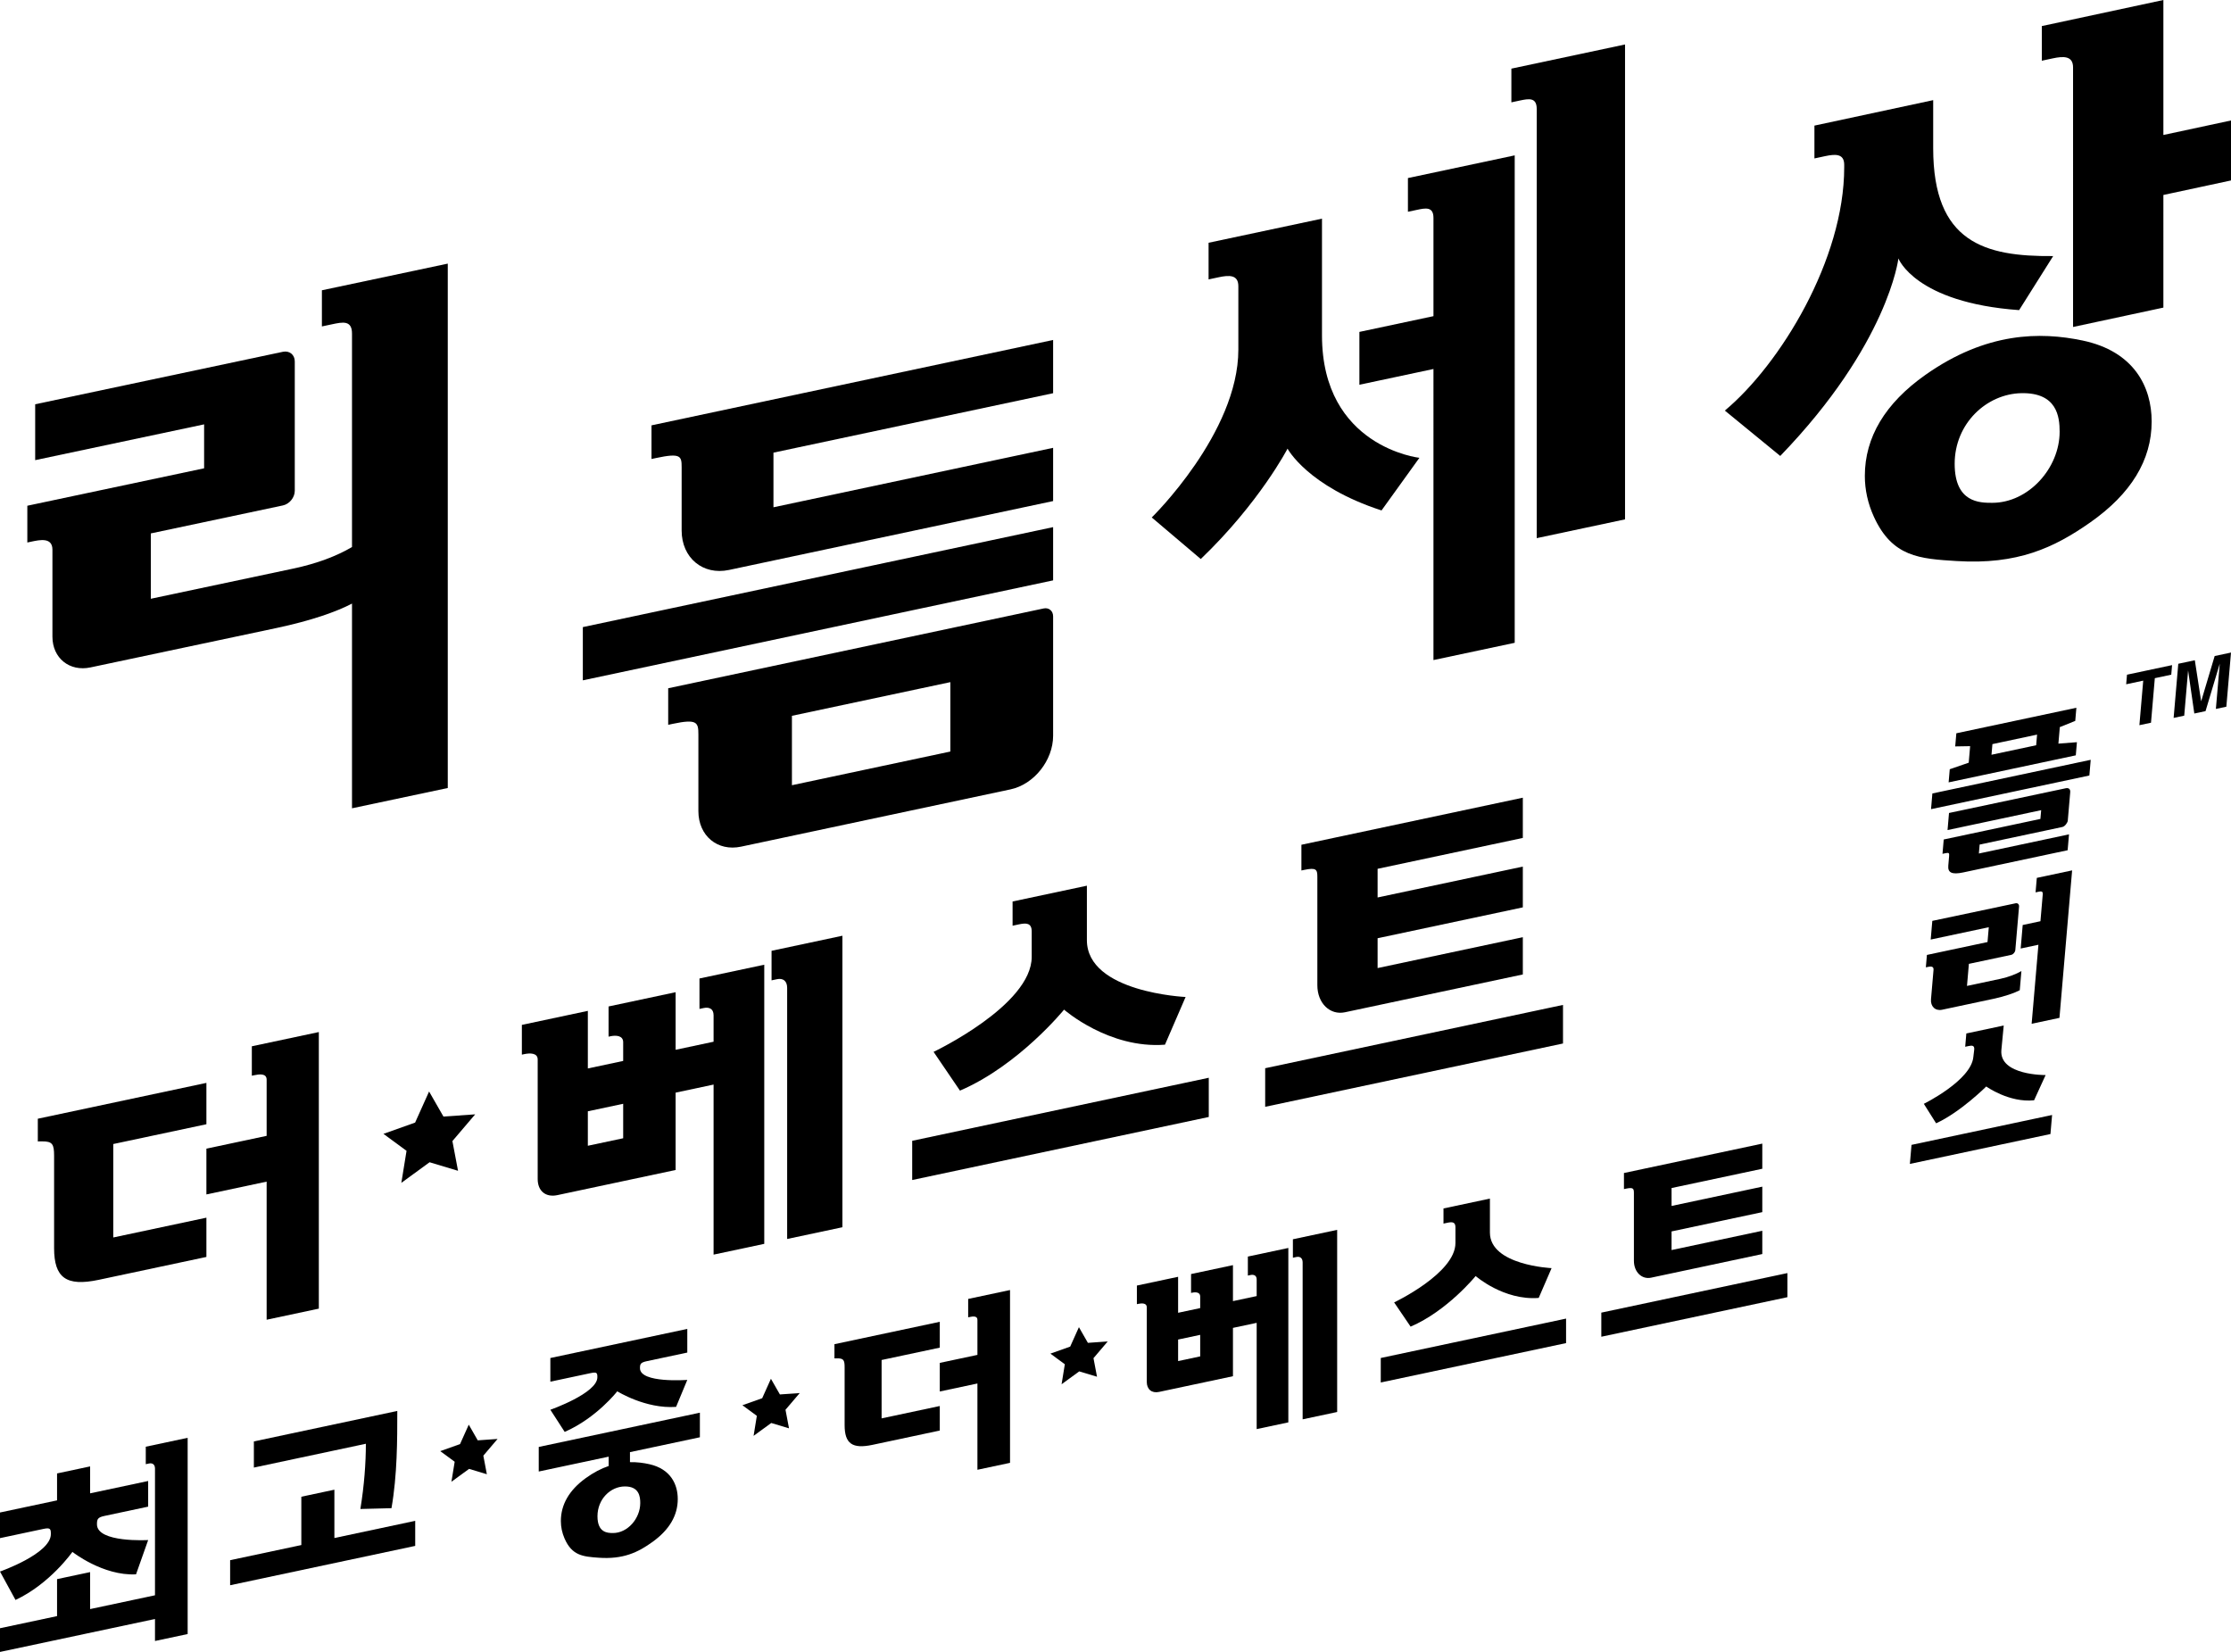
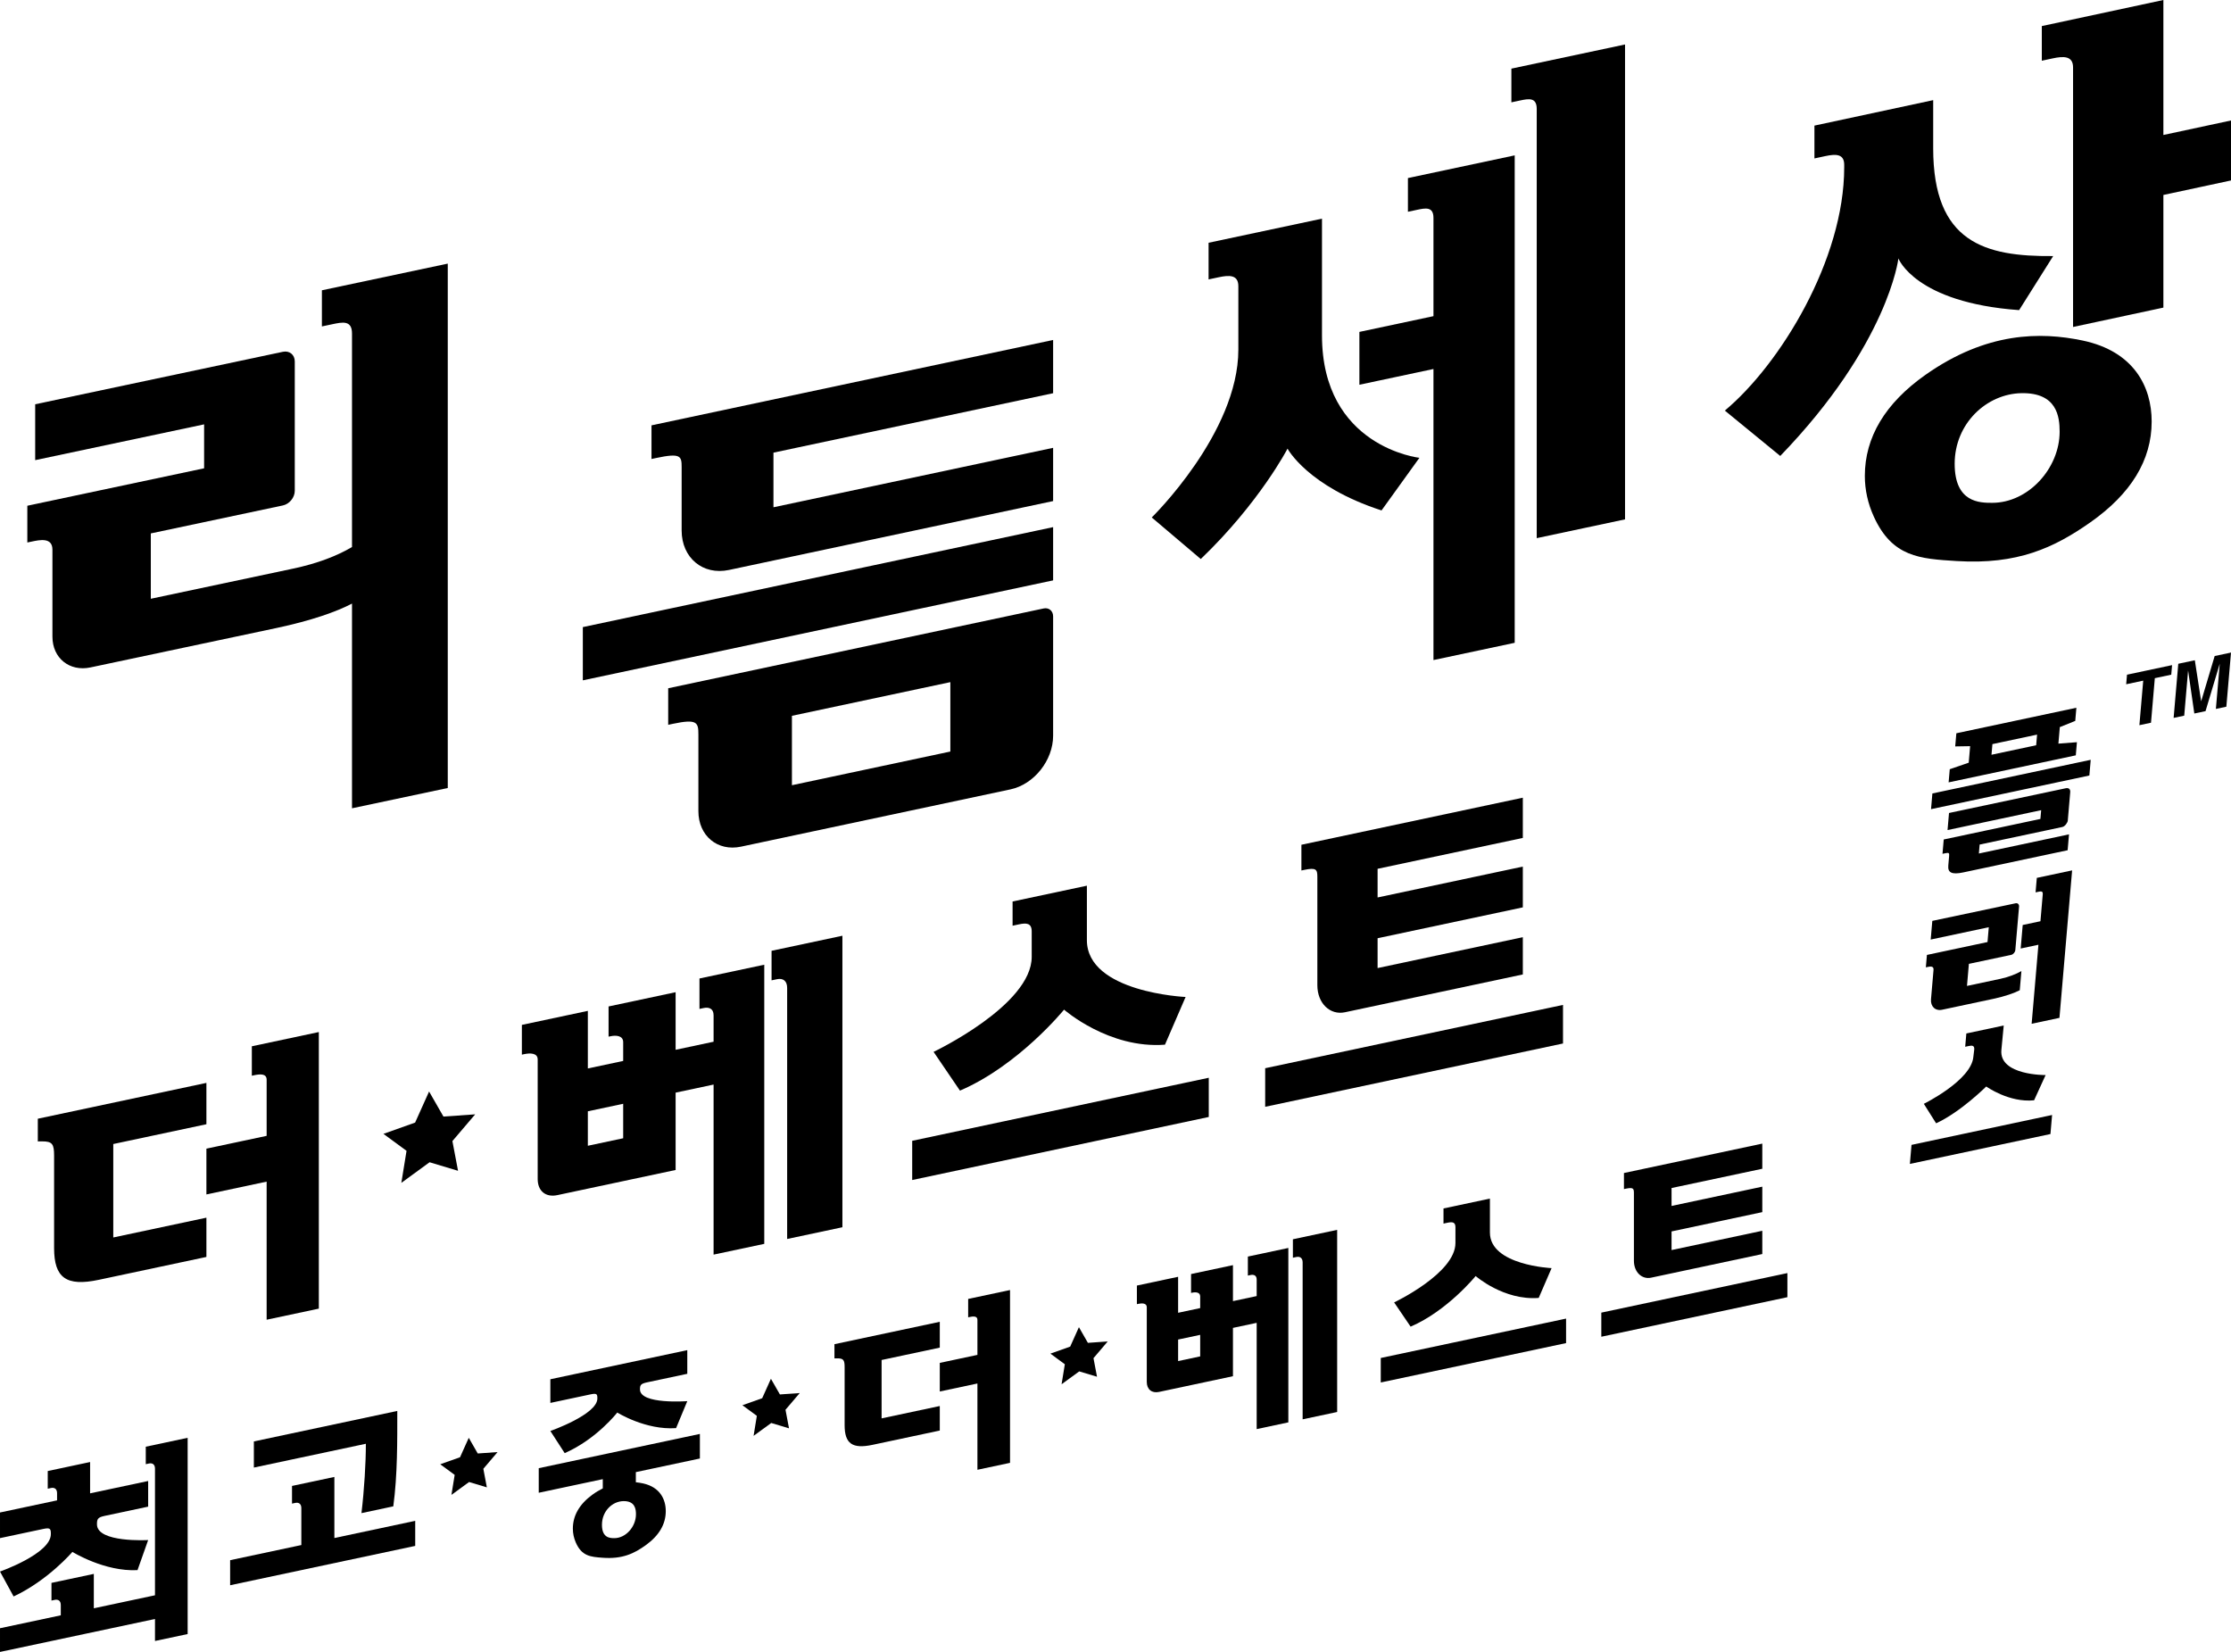
<svg xmlns="http://www.w3.org/2000/svg" version="1.1" id="svg2" width="666.667" height="493.581" viewBox="0 0 666.667 493.581">
  <defs id="defs6">
    <clipPath clipPathUnits="userSpaceOnUse" id="clipPath16">
      <path d="M 0,370.186 H 500 V 0 H 0 Z" id="path14" />
    </clipPath>
  </defs>
  <g id="g8" transform="matrix(1.333333,0,0,-1.333333,0,493.5813)">
    <g id="g10">
      <g id="g12" clip-path="url(#clipPath16)">
-         <g id="g18" transform="translate(358.8787,76.0345)">
-           <path d="m 0,0 v -5.401 l 41.704,8.864 v 5.401 z m 15.742,27.921 v -4.013 l 20.336,4.323 V 22.522 L 15.742,18.2 15.741,14.024 36.078,18.346 V 13.13 L 11.163,7.834 C 9.108,7.397 7.305,9.062 7.305,11.626 v 15.177 c 0,1.029 -0.159,1.324 -1.867,0.961 L 5.073,27.686 v 3.602 l 31.005,6.591 v -5.635 z" style="fill:#000000;fill-opacity:1;fill-rule:nonzero;stroke:none" id="path20" />
+         <g id="g18" transform="translate(358.8784,76.0346)">
+           <path d="M 0,0 V -5.401 L 41.704,3.463 V 8.864 Z M 15.742,27.922 V 23.908 L 36.079,28.23 V 22.522 L 15.742,18.199 v -4.176 l 20.336,4.323 V 13.13 L 11.163,7.834 C 9.108,7.397 7.306,9.062 7.306,11.626 v 15.178 c 0,1.028 -0.16,1.323 -1.868,0.96 L 5.073,27.687 v 3.601 l 31.006,6.591 v -5.635 z" style="fill:#000000;fill-opacity:1;fill-rule:nonzero;stroke:none" id="path20" />
        </g>
-         <g id="g22" transform="translate(309.451,65.8721)">
-           <path d="m 0,0 v -5.49 l 41.529,8.827 v 5.49 z m 38.284,20.136 -2.889,-6.677 c -7.861,-0.606 -14.131,4.907 -14.131,4.907 0,0 -6.332,-7.804 -14.576,-11.34 l -3.694,5.429 c 0,0 13.741,6.509 13.741,13.305 v 3.551 c 0,1.214 -0.784,1.208 -1.784,0.995 l -0.894,-0.19 v 3.392 l 10.405,2.211 v -7.617 c 0,-7.339 13.822,-7.966 13.822,-7.966" style="fill:#000000;fill-opacity:1;fill-rule:nonzero;stroke:none" id="path24" />
+         <g id="g22" transform="translate(309.4507,65.8725)">
+           <path d="m 0,0 v -5.49 l 41.529,8.827 v 5.49 z m 38.284,20.136 -2.888,-6.678 c -7.862,-0.605 -14.131,4.907 -14.131,4.907 0,0 -6.332,-7.803 -14.577,-11.34 l -3.694,5.429 c 0,0 13.741,6.51 13.741,13.306 l 0.001,3.551 c 0,1.213 -0.784,1.208 -1.784,0.995 l -0.894,-0.19 v 3.392 l 10.404,2.211 v -7.617 c 0,-7.339 13.822,-7.966 13.822,-7.966" style="fill:#000000;fill-opacity:1;fill-rule:nonzero;stroke:none" id="path24" />
        </g>
-         <g id="g26" transform="translate(268.9804,66.2298)">
-           <path d="M 0,0 -4.948,-1.052 V 3.774 L 0,4.826 Z m 10.683,18.109 0.572,0.121 c 0.757,0.161 1.404,-0.068 1.404,-1.013 v -3.701 l -5.316,-1.13 v 8.063 l -9.389,-1.996 v -4.229 l 0.275,0.058 C -1.014,14.443 0,14.392 0,13.447 V 10.825 L -4.948,9.773 v 8.063 l -9.239,-1.963 v -4.167 l 0.347,0.073 c 0.758,0.161 1.869,0.196 1.869,-0.75 v -16.74 c 0,-1.684 1.127,-2.597 2.751,-2.252 l 16.563,3.52 v 10.83 l 5.316,1.13 v -23.811 l 7.097,1.509 V 24.298 L 10.683,22.37 Z m 20.015,10.246 v -40.814 l -7.737,-1.645 v 35.162 c 0,0.997 -0.606,1.386 -1.41,1.215 l -0.774,-0.165 v 4.138 z" style="fill:#000000;fill-opacity:1;fill-rule:nonzero;stroke:none" id="path28" />
+         <g id="g26" transform="translate(268.9799,66.2299)">
+           <path d="M 0,0 -4.947,-1.052 V 3.774 L 0,4.826 Z m 10.684,18.108 0.572,0.122 c 0.757,0.161 1.404,-0.068 1.404,-1.013 v -3.701 l -5.316,-1.13 v 8.062 l -9.389,-1.995 v -4.229 l 0.274,0.058 c 0.757,0.161 1.772,0.11 1.772,-0.836 L 0,10.825 -4.947,9.773 v 8.063 l -9.239,-1.964 v -4.167 l 0.347,0.074 c 0.757,0.161 1.868,0.196 1.868,-0.75 v -16.74 c 0,-1.684 1.127,-2.598 2.752,-2.252 L 7.344,-4.442 V 6.387 l 5.316,1.13 v -23.811 l 7.097,1.509 V 24.298 L 10.684,22.369 Z M 30.698,28.354 V -12.46 l -7.737,-1.644 v 35.162 c 0,0.997 -0.606,1.385 -1.41,1.214 l -0.773,-0.164 v 4.138 z" style="fill:#000000;fill-opacity:1;fill-rule:nonzero;stroke:none" id="path28" />
        </g>
-         <g id="g30" transform="translate(248.2567,69.5779)">
-           <path d="m 0,0 -4.443,-0.313 -2.012,3.511 -1.957,-4.354 -4.434,-1.574 3.233,-2.379 -0.727,-4.484 3.955,2.885 3.984,-1.197 -0.789,4.161 z" style="fill:#000000;fill-opacity:1;fill-rule:nonzero;stroke:none" id="path32" />
+         <g id="g30" transform="translate(248.2568,69.5775)">
+           <path d="m 0,0 -4.443,-0.312 -2.013,3.51 -1.956,-4.354 -4.434,-1.574 3.233,-2.378 -0.727,-4.484 3.955,2.884 3.984,-1.196 -0.789,4.161 z" style="fill:#000000;fill-opacity:1;fill-rule:nonzero;stroke:none" id="path32" />
        </g>
-         <g id="g34" transform="translate(187.0125,68.9643)">
-           <path d="m 0,0 23.607,5.018 v -5.79 l -13.04,-2.772 v -13.082 l 13.04,2.772 v -5.498 l -15.07,-3.203 c -4.561,-0.97 -6.257,0.286 -6.257,4.435 v 12.94 c 0,1.618 -0.236,2.02 -1.683,2.008 L 0,-3.177 Z m 39.35,12.136 v -38.725 l -7.307,-1.553 V -8.807 L 23.607,-10.6 v 6.409 l 8.436,1.793 v 7.862 c 0,0.922 -1.028,0.78 -1.779,0.62 L 29.969,6.021 v 4.121 z" style="fill:#000000;fill-opacity:1;fill-rule:nonzero;stroke:none" id="path36" />
+         <g id="g34" transform="translate(187.0126,68.9642)">
+           <path d="M 0,0 23.607,5.018 V -0.771 L 10.566,-3.544 v -13.082 l 13.041,2.772 v -5.498 l -15.07,-3.203 c -4.561,-0.969 -6.257,0.286 -6.257,4.436 v 12.938 c 0,1.618 -0.236,2.021 -1.683,2.009 L 0,-3.177 Z m 39.35,12.136 v -38.725 l -7.308,-1.554 v 19.335 l -8.435,-1.793 v 6.41 l 8.435,1.794 v 7.861 c 0,0.922 -1.027,0.78 -1.778,0.62 L 29.969,6.021 v 4.121 z" style="fill:#000000;fill-opacity:1;fill-rule:nonzero;stroke:none" id="path36" />
        </g>
-         <g id="g38" transform="translate(179.2309,58.014)">
-           <path d="m 0,0 -4.443,-0.313 -2.012,3.511 -1.957,-4.354 -4.434,-1.574 3.233,-2.379 -0.727,-4.484 3.955,2.885 3.984,-1.197 -0.789,4.161 z" style="fill:#000000;fill-opacity:1;fill-rule:nonzero;stroke:none" id="path40" />
+         <g id="g38" transform="translate(179.2309,58.0141)">
+           <path d="m 0,0 -4.442,-0.312 -2.013,3.51 -1.957,-4.354 -4.434,-1.574 3.233,-2.379 -0.727,-4.484 3.955,2.885 3.984,-1.197 -0.789,4.161 z" style="fill:#000000;fill-opacity:1;fill-rule:nonzero;stroke:none" id="path40" />
        </g>
-         <g id="g42" transform="translate(133.8773,61.5527)">
-           <path d="m 0,0 c 0,0.971 -0.082,1.232 -1.551,0.92 l -8.983,-1.909 v 5.302 l 30.689,6.523 V 5.534 L 11.103,3.609 C 9.68,3.307 9.551,2.966 9.551,2.03 c 0,-3.42 10.604,-2.623 10.604,-2.623 l -2.513,-6.045 c -6.836,-0.485 -13.179,3.492 -13.179,3.492 0,0 -4.615,-5.954 -11.784,-9.099 l -3.213,4.965 C -10.534,-7.28 0,-3.589 0,0 m 9.613,-28.177 c 0,-3.475 -2.841,-6.767 -6.165,-6.73 -1.126,0.012 -3.422,0.037 -3.422,3.759 0,3.856 2.921,6.651 6.098,6.682 3.26,0.032 3.489,-2.294 3.489,-3.711 m 13.364,14.73 v 5.508 l -36.114,-7.676 v -5.508 l 15.67,3.33 v -2.09 c -1.65,-0.566 -3.381,-1.445 -5.183,-2.755 -3.676,-2.674 -5.53,-5.906 -5.529,-9.589 0,-1.327 0.276,-2.641 0.825,-3.902 1.684,-3.871 4.178,-4.055 7.569,-4.306 5.541,-0.41 8.874,1.168 12.196,3.573 3.713,2.69 5.608,5.875 5.608,9.577 0,3.305 -1.61,6.721 -6.321,7.794 -1.335,0.304 -2.807,0.502 -4.391,0.466 v 2.247 z" style="fill:#000000;fill-opacity:1;fill-rule:nonzero;stroke:none" id="path44" />
+         <g id="g42" transform="translate(142.5273,30.8471)">
+           <path d="m 0,0 c 0,1.127 -0.182,2.976 -2.773,2.95 -2.525,-0.024 -4.848,-2.246 -4.848,-5.311 0,-2.958 1.826,-2.978 2.721,-2.988 C -2.258,-5.378 0,-2.761 0,0 M -0.026,9.449 V 7.177 C 0.557,7.111 1.126,7.025 1.657,6.904 5.402,6.052 6.681,3.337 6.681,0.71 c 0,-2.942 -1.506,-5.475 -4.457,-7.613 -2.641,-1.911 -5.289,-3.165 -9.694,-2.839 -2.696,0.199 -4.678,0.346 -6.016,3.422 -0.436,1.003 -0.656,2.047 -0.656,3.101 0,2.928 1.473,5.496 4.395,7.622 0.79,0.576 1.558,1.015 2.313,1.396 V 7.874 L -21.787,4.823 v 5.509 l 36.114,7.676 V 12.5 Z M -8.65,25.946 c 0,0.972 -0.082,1.233 -1.552,0.92 l -8.982,-1.909 v 5.303 l 30.688,6.523 V 31.48 L 2.453,29.557 c -1.424,-0.303 -1.552,-0.644 -1.552,-1.58 0,-3.42 10.603,-2.623 10.603,-2.623 L 8.992,19.309 c -6.836,-0.486 -13.179,3.492 -13.179,3.492 0,0 -4.615,-5.954 -11.784,-9.1 l -3.213,4.966 c 0,0 10.534,3.69 10.534,7.279" style="fill:#000000;fill-opacity:1;fill-rule:nonzero;stroke:none" id="path44" />
        </g>
-         <g id="g46" transform="translate(111.5128,47.7294)">
-           <path d="m 0,0 -4.443,-0.313 -2.012,3.511 -1.957,-4.354 -4.434,-1.574 3.233,-2.379 -0.727,-4.484 3.955,2.885 3.984,-1.197 -0.789,4.161 z" style="fill:#000000;fill-opacity:1;fill-rule:nonzero;stroke:none" id="path48" />
+         <g id="g46" transform="translate(111.5127,44.7855)">
+           <path d="m 0,0 -4.442,-0.312 -2.013,3.51 -1.957,-4.354 -4.434,-1.574 3.233,-2.379 -0.727,-4.484 3.955,2.885 3.984,-1.197 -0.788,4.161 z" style="fill:#000000;fill-opacity:1;fill-rule:nonzero;stroke:none" id="path48" />
        </g>
-         <g id="g50" transform="translate(80.7668,32.0351)">
-           <path d="M 0,0 6.969,0.178 C 8.272,7.608 8.272,15.525 8.272,21.97 L -23.871,15.138 V 9.28 L 1.23,14.616 C 1.23,10.318 0.866,5.292 0,0 m 12.289,-2.657 v -5.615 l -41.481,-8.817 v 5.615 l 15.959,3.392 V 2.747 l 7.407,1.575 V -6.507 Z" style="fill:#000000;fill-opacity:1;fill-rule:nonzero;stroke:none" id="path52" />
+         <g id="g50" transform="translate(74.9375,25.5267)">
+           <path d="m 0,0 v 13.69 l -9.493,-2.017 v -3.96 l 0.74,0.157 c 0.769,0.164 1.349,-0.209 1.349,-1.163 v -8.28 l -15.958,-3.393 v -5.615 l 41.481,8.817 v 5.616 z m 7.059,21.124 -25.101,-5.335 v 5.857 l 32.143,6.833 c 0,-6.446 0.06,-14.428 -0.898,-21.382 L 6.072,5.581 c 0.626,5.249 0.987,11.245 0.987,15.543" style="fill:#000000;fill-opacity:1;fill-rule:nonzero;stroke:none" id="path52" />
        </g>
-         <g id="g54" transform="translate(32.6705,45.9888)">
-           <path d="m 0,0 v -3.914 l 0.732,0.155 c 0.76,0.162 1.334,-0.206 1.334,-1.149 l -10e-4,-28.386 -14.541,-3.091 v 8.287 l -7.408,-1.574 v -8.287 l -12.787,-2.718 v -5.312 l 34.736,7.383 v -4.929 l 7.32,1.556 V 1.995 Z m -21.273,-19.591 c 0,1.155 -0.083,1.509 -1.679,1.17 l -9.719,-2.066 v 5.746 l 12.787,2.718 v 6.035 l 7.408,1.575 v -6.035 l 13.01,2.765 v -5.746 l -9.794,-2.082 c -1.54,-0.327 -1.679,-0.74 -1.679,-1.884 0,-4.18 11.473,-3.522 11.473,-3.522 l -2.718,-7.681 c -7.397,-0.39 -14.26,5.028 -14.26,5.028 0,0 -4.993,-7.139 -12.75,-10.77 l -3.477,6.365 c 0,0 11.398,3.997 11.398,8.384" style="fill:#000000;fill-opacity:1;fill-rule:nonzero;stroke:none" id="path56" />
+         <g id="g54" transform="translate(32.6704,45.9887)">
+           <path d="m 0,0 v -3.914 l 0.731,0.155 c 0.761,0.162 1.334,-0.206 1.334,-1.149 v -28.385 l -13.708,-2.914 v 7.708 l -9.493,-2.018 v -3.959 l 0.74,0.158 c 0.769,0.163 1.349,-0.209 1.349,-1.163 v -2.3 l -13.623,-2.896 v -5.311 l 34.735,7.383 v -4.93 l 7.32,1.556 V 1.995 Z m -21.273,-19.592 c 0,1.156 -0.083,1.51 -1.679,1.171 l -9.718,-2.065 v 5.746 l 12.79,2.719 v 1.606 c 0,0.954 -0.58,1.326 -1.349,1.163 l -0.741,-0.157 v 3.959 l 9.493,2.018 v -7.016 l 13.011,2.765 v -5.746 l -9.794,-2.082 c -1.54,-0.327 -1.678,-0.74 -1.678,-1.884 0,-4.18 11.472,-3.522 11.472,-3.522 l -2.385,-6.739 c -7.396,-0.389 -14.593,4.087 -14.593,4.087 0,0 -5.42,-6.359 -13.177,-9.99 l -3.049,5.584 c 0,0 11.397,3.997 11.397,8.383" style="fill:#000000;fill-opacity:1;fill-rule:nonzero;stroke:none" id="path56" />
        </g>
-         <g id="g58" transform="translate(428.3993,113.6287)">
-           <path d="m 0,0 -0.367,-4.267 31.505,6.696 0.367,4.267 z M 30.053,15.643 27.47,9.992 c -5.611,-0.584 -10.723,3.093 -10.723,3.093 0,0 -5.756,-5.743 -11.234,-8.251 L 2.759,9.2 c 0,0 10.646,5.244 11.1,10.527 l 0.196,1.64 c 0.081,0.943 -0.503,0.942 -1.262,0.781 l -0.762,-0.162 0.256,2.981 8.378,1.78 -0.528,-5.508 c -0.49,-5.705 9.916,-5.596 9.916,-5.596" style="fill:#000000;fill-opacity:1;fill-rule:nonzero;stroke:none" id="path60" />
+         <g id="g58" transform="translate(428.3989,113.6283)">
+           <path d="M 0,0 -0.366,-4.267 31.139,2.43 31.505,6.697 Z M 30.054,15.644 27.471,9.992 c -5.612,-0.584 -10.724,3.093 -10.724,3.093 0,0 -5.756,-5.742 -11.234,-8.25 L 2.76,9.2 c 0,0 10.645,5.244 11.099,10.528 l 0.197,1.639 c 0.081,0.944 -0.503,0.943 -1.262,0.781 l -0.763,-0.162 0.257,2.981 8.378,1.781 -0.528,-5.509 c -0.491,-5.704 9.916,-5.595 9.916,-5.595" style="fill:#000000;fill-opacity:1;fill-rule:nonzero;stroke:none" id="path60" />
        </g>
-         <g id="g62" transform="translate(456.4804,173.4588)">
-           <path d="m 0,0 -0.279,-3.246 0.578,0.123 c 0.575,0.122 1.101,0.234 1.033,-0.553 l -0.518,-6.036 -3.977,-0.845 -0.452,-5.271 3.976,0.845 -1.521,-17.711 6.235,1.325 2.839,33.051 z m -8.11,-22.608 c 1.725,0.367 3.526,1.061 4.656,1.726 l -0.369,-4.295 c -1.133,-0.601 -3.351,-1.383 -5.854,-1.915 l -11.557,-2.456 c -1.509,-0.321 -2.619,0.734 -2.48,2.357 l 0.566,6.582 c 0.081,0.946 -0.816,0.755 -1.421,0.626 l -0.299,-0.063 0.239,2.781 13.579,2.887 0.286,3.325 -13.016,-2.767 0.359,4.186 18.667,3.941 c 0.471,0.099 0.817,-0.23 0.774,-0.737 l -0.835,-9.721 c -0.044,-0.507 -0.461,-0.999 -0.933,-1.1 l -9.476,-2.014 -0.425,-4.945 z" style="fill:#000000;fill-opacity:1;fill-rule:nonzero;stroke:none" id="path64" />
+         <g id="g62" transform="translate(456.4799,173.4584)">
+           <path d="m 0,0 -0.278,-3.245 0.577,0.122 c 0.575,0.122 1.101,0.234 1.034,-0.553 l -0.519,-6.036 -3.976,-0.845 -0.453,-5.271 3.976,0.846 -1.52,-17.711 6.234,1.325 2.839,33.051 z m -8.109,-22.607 c 1.725,0.367 3.525,1.06 4.656,1.725 l -0.369,-4.295 c -1.133,-0.6 -3.351,-1.383 -5.855,-1.914 l -11.556,-2.457 c -1.509,-0.32 -2.62,0.735 -2.48,2.358 l 0.566,6.582 c 0.081,0.945 -0.817,0.754 -1.421,0.626 l -0.3,-0.064 0.239,2.781 13.58,2.887 0.285,3.325 -13.016,-2.766 0.36,4.185 18.666,3.942 c 0.472,0.098 0.817,-0.231 0.775,-0.738 l -0.835,-9.72 c -0.044,-0.508 -0.461,-1 -0.933,-1.1 l -9.477,-2.015 -0.424,-4.945 z" style="fill:#000000;fill-opacity:1;fill-rule:nonzero;stroke:none" id="path64" />
        </g>
        <g id="g66" transform="translate(446.5298,203.4364)">
-           <path d="M 0,0 10.009,2.128 9.805,-0.256 -0.205,-2.384 Z m 14.789,0.109 0.318,3.702 3.459,1.392 0.253,2.944 -26.903,-5.719 -0.253,-2.944 3.344,0.055 -0.318,-3.702 -4.248,-1.466 -0.253,-2.944 28.499,6.058 0.252,2.944 z m 7.241,-3.627 -35.485,-7.542 -0.302,-3.517 35.485,7.543 z m -4.864,-16.704 -0.306,-3.558 -23.4,-4.974 c -2.591,-0.55 -3.482,-0.028 -3.349,1.513 l 0.184,2.143 c 0.057,0.668 -0.015,0.824 -0.8,0.658 l -0.683,-0.146 0.277,3.214 21.668,4.606 0.169,1.964 -20.981,-4.46 0.329,3.829 26.155,5.54 c 0.611,0.13 1.075,-0.125 1.008,-0.897 l -0.548,-6.384 c -0.031,-0.359 -0.596,-1.267 -1.207,-1.397 l -18.545,-3.942 -0.172,-2.003 z" style="fill:#000000;fill-opacity:1;fill-rule:nonzero;stroke:none" id="path68" />
+           <path d="M 0,0 10.01,2.127 9.805,-0.256 -0.205,-2.384 Z m 14.789,0.109 0.318,3.703 3.459,1.391 0.253,2.944 -26.903,-5.718 -0.253,-2.945 3.345,0.055 -0.319,-3.702 -4.249,-1.465 -0.253,-2.945 28.5,6.058 0.252,2.944 z m 7.241,-3.627 -35.485,-7.542 -0.302,-3.517 35.485,7.542 z m -4.864,-16.704 -0.306,-3.558 -23.4,-4.973 c -2.591,-0.551 -3.481,-0.029 -3.35,1.512 l 0.185,2.143 c 0.058,0.668 -0.016,0.824 -0.8,0.657 l -0.683,-0.144 0.277,3.213 21.668,4.606 0.169,1.964 -20.981,-4.459 0.329,3.828 26.155,5.541 c 0.611,0.129 1.075,-0.126 1.008,-0.898 l -0.548,-6.384 c -0.031,-0.359 -0.595,-1.267 -1.207,-1.397 l -18.545,-3.941 -0.172,-2.004 z" style="fill:#000000;fill-opacity:1;fill-rule:nonzero;stroke:none" id="path68" />
        </g>
-         <g id="g70" transform="translate(283.5458,130.8053)">
-           <path d="M 0,0 V -8.645 L 66.747,5.542 v 8.645 z m 25.194,44.688 v -6.423 l 32.549,6.918 V 36.047 L 25.194,29.129 v -6.684 l 32.549,6.918 V 21.014 L 17.867,12.538 c -3.29,-0.699 -6.175,1.965 -6.175,6.069 v 24.292 c 0,1.646 -0.255,2.118 -2.989,1.537 L 8.119,44.312 v 5.765 l 49.624,10.548 v -9.018 z" style="fill:#000000;fill-opacity:1;fill-rule:nonzero;stroke:none" id="path72" />
+         <g id="g70" transform="translate(283.5454,130.8051)">
+           <path d="M 0,0 V -8.645 L 66.748,5.543 v 8.645 z m 25.194,44.688 v -6.422 l 32.549,6.918 V 36.047 L 25.194,29.129 v -6.684 l 32.549,6.918 V 21.015 L 17.867,12.539 c -3.29,-0.699 -6.175,1.965 -6.175,6.068 v 24.292 c 0,1.646 -0.254,2.119 -2.988,1.538 L 8.119,44.313 v 5.764 l 49.624,10.548 v -9.018 z" style="fill:#000000;fill-opacity:1;fill-rule:nonzero;stroke:none" id="path72" />
        </g>
-         <g id="g74" transform="translate(204.4371,114.5403)">
-           <path d="M 0,0 V -8.787 L 66.467,5.341 v 8.787 z M 61.273,32.228 56.649,21.54 c -12.581,-0.969 -22.615,7.855 -22.615,7.855 0,0 -10.135,-12.49 -23.329,-18.15 l -5.914,8.689 c 0,0 21.994,10.418 21.994,21.295 v 5.683 c 0,1.942 -1.255,1.933 -2.855,1.593 l -1.432,-0.304 v 5.428 l 16.653,3.54 V 44.977 c 0,-11.745 22.122,-12.749 22.122,-12.749" style="fill:#000000;fill-opacity:1;fill-rule:nonzero;stroke:none" id="path76" />
+         <g id="g74" transform="translate(204.437,114.5404)">
+           <path d="M 0,0 V -8.787 L 66.467,5.341 v 8.787 z M 61.273,32.228 56.649,21.54 c -12.581,-0.97 -22.615,7.855 -22.615,7.855 0,0 -10.135,-12.491 -23.329,-18.15 l -5.913,8.689 c 0,0 21.993,10.419 21.993,21.295 v 5.682 c 0,1.943 -1.255,1.935 -2.855,1.594 l -1.432,-0.304 v 5.428 l 16.653,3.54 V 44.977 c 0,-11.746 22.122,-12.749 22.122,-12.749" style="fill:#000000;fill-opacity:1;fill-rule:nonzero;stroke:none" id="path76" />
        </g>
-         <g id="g78" transform="translate(139.6639,115.1125)">
-           <path d="M 0,0 -7.92,-1.683 V 6.041 L 0,7.724 Z m 17.099,28.983 0.915,0.194 c 1.211,0.258 2.247,-0.108 2.247,-1.621 V 21.632 L 11.753,19.824 V 32.728 L -3.274,29.534 v -6.769 l 0.439,0.094 C -1.623,23.116 0,23.034 0,21.521 v -4.196 l -7.92,-1.683 v 12.905 l -14.786,-3.143 v -6.669 l 0.556,0.118 c 1.212,0.257 2.99,0.312 2.99,-1.2 V -9.14 c 0,-2.695 1.804,-4.158 4.404,-3.605 l 26.509,5.634 v 17.333 l 8.508,1.809 v -38.109 l 11.358,2.415 v 62.552 l -14.52,-3.086 z m 32.033,16.399 v -65.323 l -12.383,-2.632 v 56.276 c 0,1.595 -0.971,2.218 -2.257,1.945 l -1.238,-0.263 v 6.622 z" style="fill:#000000;fill-opacity:1;fill-rule:nonzero;stroke:none" id="path80" />
+         <g id="g78" transform="translate(139.664,115.1127)">
+           <path d="M 0,0 -7.919,-1.684 V 6.041 L 0,7.724 Z m 17.099,28.982 0.915,0.196 c 1.212,0.257 2.247,-0.11 2.247,-1.622 V 21.632 L 11.752,19.823 V 32.729 L -3.274,29.534 v -6.768 l 0.439,0.092 C -1.623,23.116 0,23.034 0,21.521 v -4.196 l -7.919,-1.683 v 12.905 l -14.787,-3.144 v -6.669 l 0.556,0.119 c 1.212,0.257 2.99,0.312 2.99,-1.201 V -9.141 c 0,-2.695 1.804,-4.157 4.404,-3.604 l 26.508,5.635 v 17.332 l 8.509,1.808 v -38.108 l 11.358,2.414 v 62.553 l -14.52,-3.086 z m 32.033,16.4 v -65.323 l -12.383,-2.632 v 56.275 c 0,1.596 -0.971,2.219 -2.257,1.945 l -1.238,-0.262 v 6.622 z" style="fill:#000000;fill-opacity:1;fill-rule:nonzero;stroke:none" id="path80" />
        </g>
-         <g id="g82" transform="translate(106.4958,120.4711)">
-           <path d="m 0,0 -7.11,-0.5 -3.222,5.619 -3.132,-6.97 -7.096,-2.519 5.175,-3.807 -1.164,-7.176 6.33,4.617 6.376,-1.916 -1.262,6.66 z" style="fill:#000000;fill-opacity:1;fill-rule:nonzero;stroke:none" id="path84" />
+         <g id="g82" transform="translate(106.4956,120.4711)">
+           <path d="m 0,0 -7.11,-0.5 -3.222,5.618 -3.131,-6.969 -7.097,-2.519 5.175,-3.807 -1.164,-7.176 6.33,4.617 6.377,-1.916 -1.263,6.66 z" style="fill:#000000;fill-opacity:1;fill-rule:nonzero;stroke:none" id="path84" />
        </g>
-         <g id="g86" transform="translate(8.4746,119.4889)">
-           <path d="M 0,0 37.783,8.031 V -1.235 L 16.912,-5.671 V -26.61 l 20.871,4.436 v -8.799 l -24.12,-5.126 C 6.364,-37.651 3.65,-35.641 3.65,-29 v 20.709 c 0,2.59 -0.378,3.234 -2.695,3.214 L 0,-5.085 Z m 62.98,19.423 v -61.979 l -11.696,-2.486 v 30.946 l -13.501,-2.87 v 10.258 l 13.501,2.87 V 8.746 c 0,1.475 -1.645,1.247 -2.847,0.992 L 47.965,9.637 v 6.595 z" style="fill:#000000;fill-opacity:1;fill-rule:nonzero;stroke:none" id="path88" />
+         <g id="g86" transform="translate(8.4746,119.4887)">
+           <path d="M 0,0 37.783,8.031 V -1.235 L 16.912,-5.671 V -26.61 l 20.871,4.436 v -8.799 L 13.664,-36.1 C 6.364,-37.65 3.65,-35.641 3.65,-29 v 20.709 c 0,2.59 -0.379,3.233 -2.694,3.215 L 0,-5.085 Z m 62.98,19.424 v -61.98 l -11.696,-2.485 10e-4,30.945 -13.502,-2.87 v 10.259 l 13.502,2.869 V 8.746 c 0,1.475 -1.646,1.247 -2.847,0.992 l -0.473,-0.1 v 6.594 z" style="fill:#000000;fill-opacity:1;fill-rule:nonzero;stroke:none" id="path88" />
        </g>
        <g id="g90" transform="translate(425.4604,312.2704)">
-           <path d="m 0,0 c 0,0 -2.223,-19.142 -26.479,-44.261 l -12.418,10.169 c 12.428,10.378 26.752,33.834 26.752,54.499 v 0.583 c 0,2.482 -1.905,2.444 -4.277,1.936 l -2.398,-0.515 v 7.357 L 7.796,35.476 V 24.683 C 7.796,3.578 19.343,0.399 34.685,0.531 L 27.053,-11.581 C 3.74,-9.903 0,0 0,0 m 74.54,30.917 v -13.44 l -15.154,-3.251 -0.001,-25.241 -20.242,-4.342 10e-4,58.159 c 0,2.619 -2.133,2.553 -4.562,2.032 l -2.441,-0.523 v 7.761 l 27.245,5.843 V 27.667 Z m -53.532,-85.68 c -2.763,0.003 -8.398,0.011 -8.398,8.747 0,9.054 7.169,15.68 14.963,15.825 7.999,0.149 8.562,-5.307 8.562,-8.634 0,-8.156 -6.972,-15.95 -15.127,-15.938 m 20.242,36.377 c -9.395,1.96 -21.488,1.962 -35.205,-7.712 -9.019,-6.36 -13.568,-13.989 -13.567,-22.635 0,-3.115 0.677,-6.194 2.024,-9.142 4.132,-9.048 10.252,-9.425 18.572,-9.937 13.597,-0.838 21.775,2.941 29.926,8.661 9.109,6.399 13.759,13.921 13.759,22.612 0,7.758 -3.949,15.74 -15.509,18.153" style="fill:#000000;fill-opacity:1;fill-rule:nonzero;stroke:none" id="path92" />
+           <path d="m 0,0 c 0,0 -2.223,-19.142 -26.479,-44.261 l -12.418,10.169 c 12.428,10.378 26.751,33.834 26.751,54.498 v 0.584 c 0,2.482 -1.904,2.445 -4.276,1.936 l -2.397,-0.515 v 7.357 L 7.796,35.476 V 24.684 C 7.796,3.579 19.343,0.399 34.685,0.531 L 27.053,-11.581 C 3.74,-9.903 0,0 0,0 M 74.54,30.917 V 17.477 L 59.386,14.226 v -25.241 l -20.242,-4.342 v 58.159 c 0,2.619 -2.132,2.553 -4.562,2.032 l -2.441,-0.523 v 7.761 l 27.245,5.844 V 27.667 Z M 21.008,-54.764 c -2.763,0.004 -8.398,0.012 -8.398,8.748 0,9.054 7.169,15.68 14.962,15.825 8,0.149 8.563,-5.307 8.563,-8.634 0,-8.156 -6.972,-15.949 -15.127,-15.939 m 20.242,36.377 c -9.395,1.961 -21.488,1.963 -35.205,-7.711 -9.02,-6.36 -13.567,-13.989 -13.567,-22.635 0,-3.115 0.677,-6.194 2.024,-9.142 4.132,-9.048 10.252,-9.425 18.572,-9.937 13.597,-0.837 21.775,2.941 29.926,8.661 9.109,6.4 13.76,13.921 13.76,22.611 0,7.759 -3.949,15.741 -15.51,18.153" style="fill:#000000;fill-opacity:1;fill-rule:nonzero;stroke:none" id="path92" />
        </g>
-         <g id="g94" transform="translate(338.7229,354.8058)">
-           <path d="m 0,0 v -7.553 l 1.968,0.419 c 1.96,0.416 3.712,0.705 3.712,-1.895 v -96.184 l 19.792,4.207 V 5.414 Z m -23.185,-24.522 v -7.553 l 1.969,0.418 c 1.959,0.417 3.754,0.798 3.754,-1.801 v -22.011 l -16.6,-3.528 v -11.841 l 16.6,3.529 -0.001,-65.226 18.208,3.87 0.001,109.229 z m 2.574,-62.691 -8.49,-11.791 c -16.586,5.387 -21.065,13.847 -21.065,13.847 0,0 -6.281,-12.119 -19.447,-24.735 l -10.984,9.313 c 0,0 19.406,18.929 19.406,37.605 v 14.215 c 0,2.599 -2.058,2.507 -4.359,2.018 l -2.312,-0.492 v 8.213 l 25.416,5.403 v -26.151 c 0,-25.04 21.835,-27.445 21.835,-27.445" style="fill:#000000;fill-opacity:1;fill-rule:nonzero;stroke:none" id="path96" />
+         <g id="g94" transform="translate(338.7231,354.806)">
+           <path d="m 0,0 v -7.553 l 1.969,0.419 c 1.959,0.416 3.711,0.705 3.711,-1.895 v -96.184 l 19.792,4.207 V 5.414 Z m -23.186,-24.522 v -7.553 l 1.969,0.418 c 1.96,0.417 3.754,0.798 3.754,-1.801 v -22.011 l -16.6,-3.528 v -11.841 l 16.6,3.528 v -65.225 l 18.208,3.87 v 109.229 z m 2.575,-62.691 -8.491,-11.791 c -16.585,5.387 -21.065,13.847 -21.065,13.847 0,0 -6.28,-12.119 -19.446,-24.736 l -10.984,9.314 c 0,0 19.406,18.929 19.406,37.604 v 14.216 c 0,2.599 -2.058,2.507 -4.36,2.017 l -2.311,-0.491 v 8.213 l 25.416,5.402 v -26.151 c 0,-25.039 21.835,-27.444 21.835,-27.444" style="fill:#000000;fill-opacity:1;fill-rule:nonzero;stroke:none" id="path96" />
        </g>
-         <g id="g98" transform="translate(173.3428,268.7508)">
-           <path d="M 0,0 V -12.242 L 62.677,1.081 V -10.848 L -9.961,-26.287 c -5.862,-1.246 -10.615,2.714 -10.615,8.845 V -3.23 c 0,2.458 -0.216,3.2 -5.714,2.031 L -27.331,-1.42 V 6.119 L 62.677,25.251 V 13.322 Z M 62.677,-16.691 V -28.62 L -42.722,-51.023 v 11.929 z M 39.644,-66.979 4.14,-74.526 v 15.553 l 35.504,7.547 z m 20.91,32.065 -84.144,-17.885 v -8.19 l 1.043,0.222 c 5.507,1.17 5.724,0.269 5.724,-2.429 v -17.139 c 0,-5.518 4.277,-9.082 9.553,-7.961 l 60.393,12.837 c 5.276,1.122 9.554,6.504 9.554,12.022 v 26.754 c 0,1.226 -0.951,2.018 -2.123,1.769" style="fill:#000000;fill-opacity:1;fill-rule:nonzero;stroke:none" id="path100" />
+         <g id="g98" transform="translate(173.3427,268.7509)">
+           <path d="M 0,0 V -12.242 L 62.677,1.081 v -11.929 l -72.638,-15.44 c -5.862,-1.246 -10.615,2.715 -10.615,8.846 V -3.23 c 0,2.459 -0.216,3.2 -5.714,2.031 L -27.332,-1.42 V 6.119 L 62.677,25.25 V 13.322 Z M 62.677,-16.691 V -28.62 L -42.722,-51.023 v 11.929 z M 39.644,-66.979 4.14,-74.526 v 15.553 l 35.504,7.547 z m 20.91,32.064 -84.144,-17.884 v -8.19 l 1.043,0.221 c 5.507,1.171 5.724,0.27 5.724,-2.428 v -17.138 c 0,-5.519 4.277,-9.083 9.553,-7.961 l 60.394,12.837 c 5.275,1.121 9.553,6.503 9.553,12.021 v 26.753 c 0,1.227 -0.951,2.019 -2.123,1.769" style="fill:#000000;fill-opacity:1;fill-rule:nonzero;stroke:none" id="path100" />
        </g>
-         <g id="g102" transform="translate(72.1425,305.1359)">
-           <path d="m 0,0 v -8.101 l 2.321,0.492 c 2.31,0.489 4.425,0.937 4.425,-2.085 v -47.845 c -3.413,-2.004 -7.784,-3.687 -13.172,-4.829 l -31.916,-6.76 v 14.644 l 29.596,6.269 c 1.473,0.312 2.667,1.782 2.667,3.283 v 28.993 c 0,1.501 -1.194,2.466 -2.667,2.154 l -55.512,-11.759 v -12.521 l 37.861,8.02 v -9.846 l -39.621,-8.392 v -8.237 l 0.935,0.198 c 1.89,0.4 4.691,0.993 4.691,-1.807 V -77.62 c 0,-4.805 3.82,-7.891 8.532,-6.892 l 41.675,8.827 c 7.817,1.656 13.491,3.664 16.931,5.478 v -45.874 l 21.464,4.547 V 5.975 Z" style="fill:#000000;fill-opacity:1;fill-rule:nonzero;stroke:none" id="path104" />
+         <g id="g102" transform="translate(72.1425,305.1356)">
+           <path d="m 0,0 v -8.101 l 2.32,0.492 c 2.31,0.489 4.426,0.937 4.426,-2.085 v -47.845 c -3.413,-2.004 -7.784,-3.687 -13.172,-4.828 l -31.916,-6.761 v 14.644 l 29.596,6.269 c 1.473,0.312 2.667,1.782 2.667,3.283 v 28.993 c 0,1.501 -1.194,2.466 -2.667,2.154 l -55.512,-11.759 v -12.521 l 37.862,8.02 v -9.845 l -39.622,-8.393 v -8.237 l 0.935,0.198 c 1.89,0.4 4.691,0.993 4.691,-1.807 V -77.62 c 0,-4.805 3.82,-7.89 8.532,-6.892 l 41.674,8.827 c 7.818,1.656 13.492,3.664 16.932,5.478 v -45.874 l 21.463,4.547 V 5.976 Z" style="fill:#000000;fill-opacity:1;fill-rule:nonzero;stroke:none" id="path104" />
        </g>
-         <g id="g106" transform="translate(496.6114,211.3212)">
-           <path d="M 0,0 0.871,10.135 -2.319,-0.493 -4.831,-1.027 -6.224,8.627 -7.095,-1.508 -9.469,-2.013 -8.426,10.12 -4.717,10.909 -3.308,1.76 -3.28,1.766 -0.272,11.854 3.389,12.632 2.346,0.499 Z m -17.141,-3.643 0.857,9.981 -3.819,-0.812 0.184,2.145 10.102,2.147 -0.184,-2.145 -3.682,-0.782 -0.857,-9.982 z" style="fill:#000000;fill-opacity:1;fill-rule:nonzero;stroke:none" id="path108" />
+         <g id="g106" transform="translate(496.6118,211.3212)">
+           <path d="m 0,0 0.87,10.135 -3.189,-10.628 -2.512,-0.534 -1.394,9.654 -0.87,-10.135 -2.374,-0.505 1.042,12.134 3.709,0.788 1.41,-9.149 0.028,0.006 3.008,10.088 3.661,0.778 L 2.346,0.499 Z m -17.142,-3.644 0.858,9.982 -3.82,-0.812 0.185,2.145 10.102,2.147 -0.185,-2.145 -3.681,-0.782 -0.857,-9.981 z" style="fill:#000000;fill-opacity:1;fill-rule:nonzero;stroke:none" id="path108" />
        </g>
      </g>
    </g>
  </g>
</svg>
